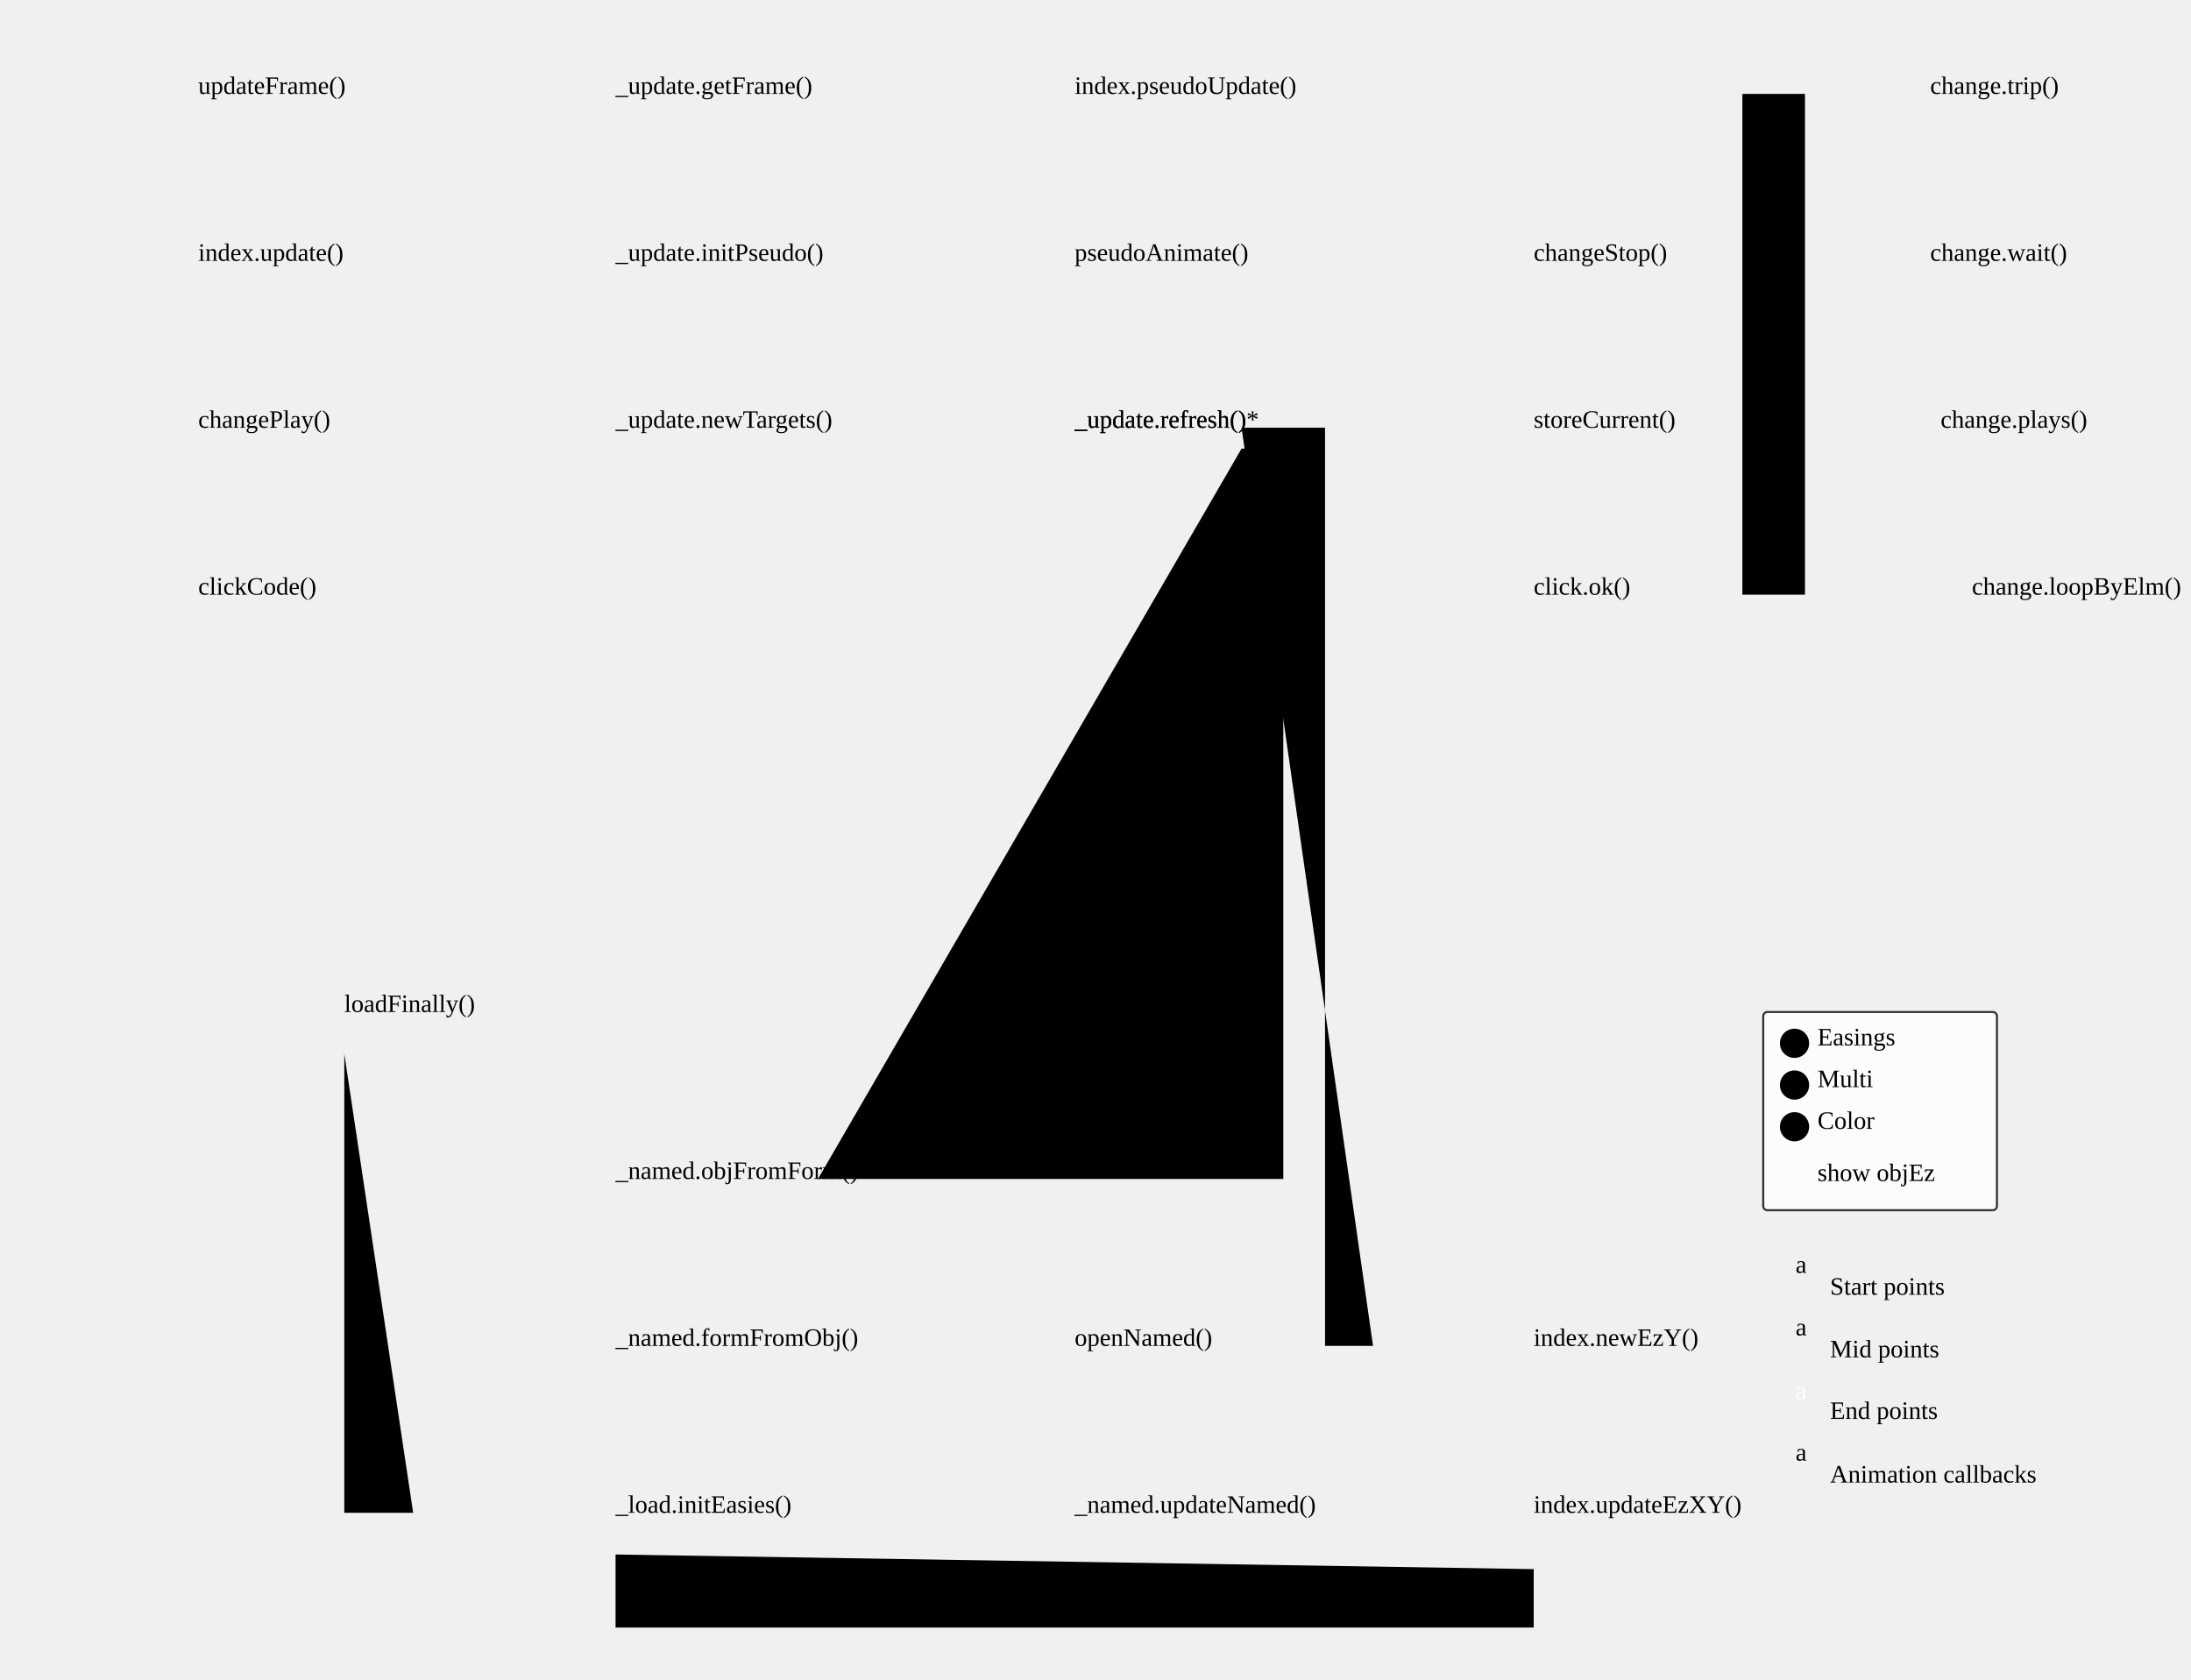
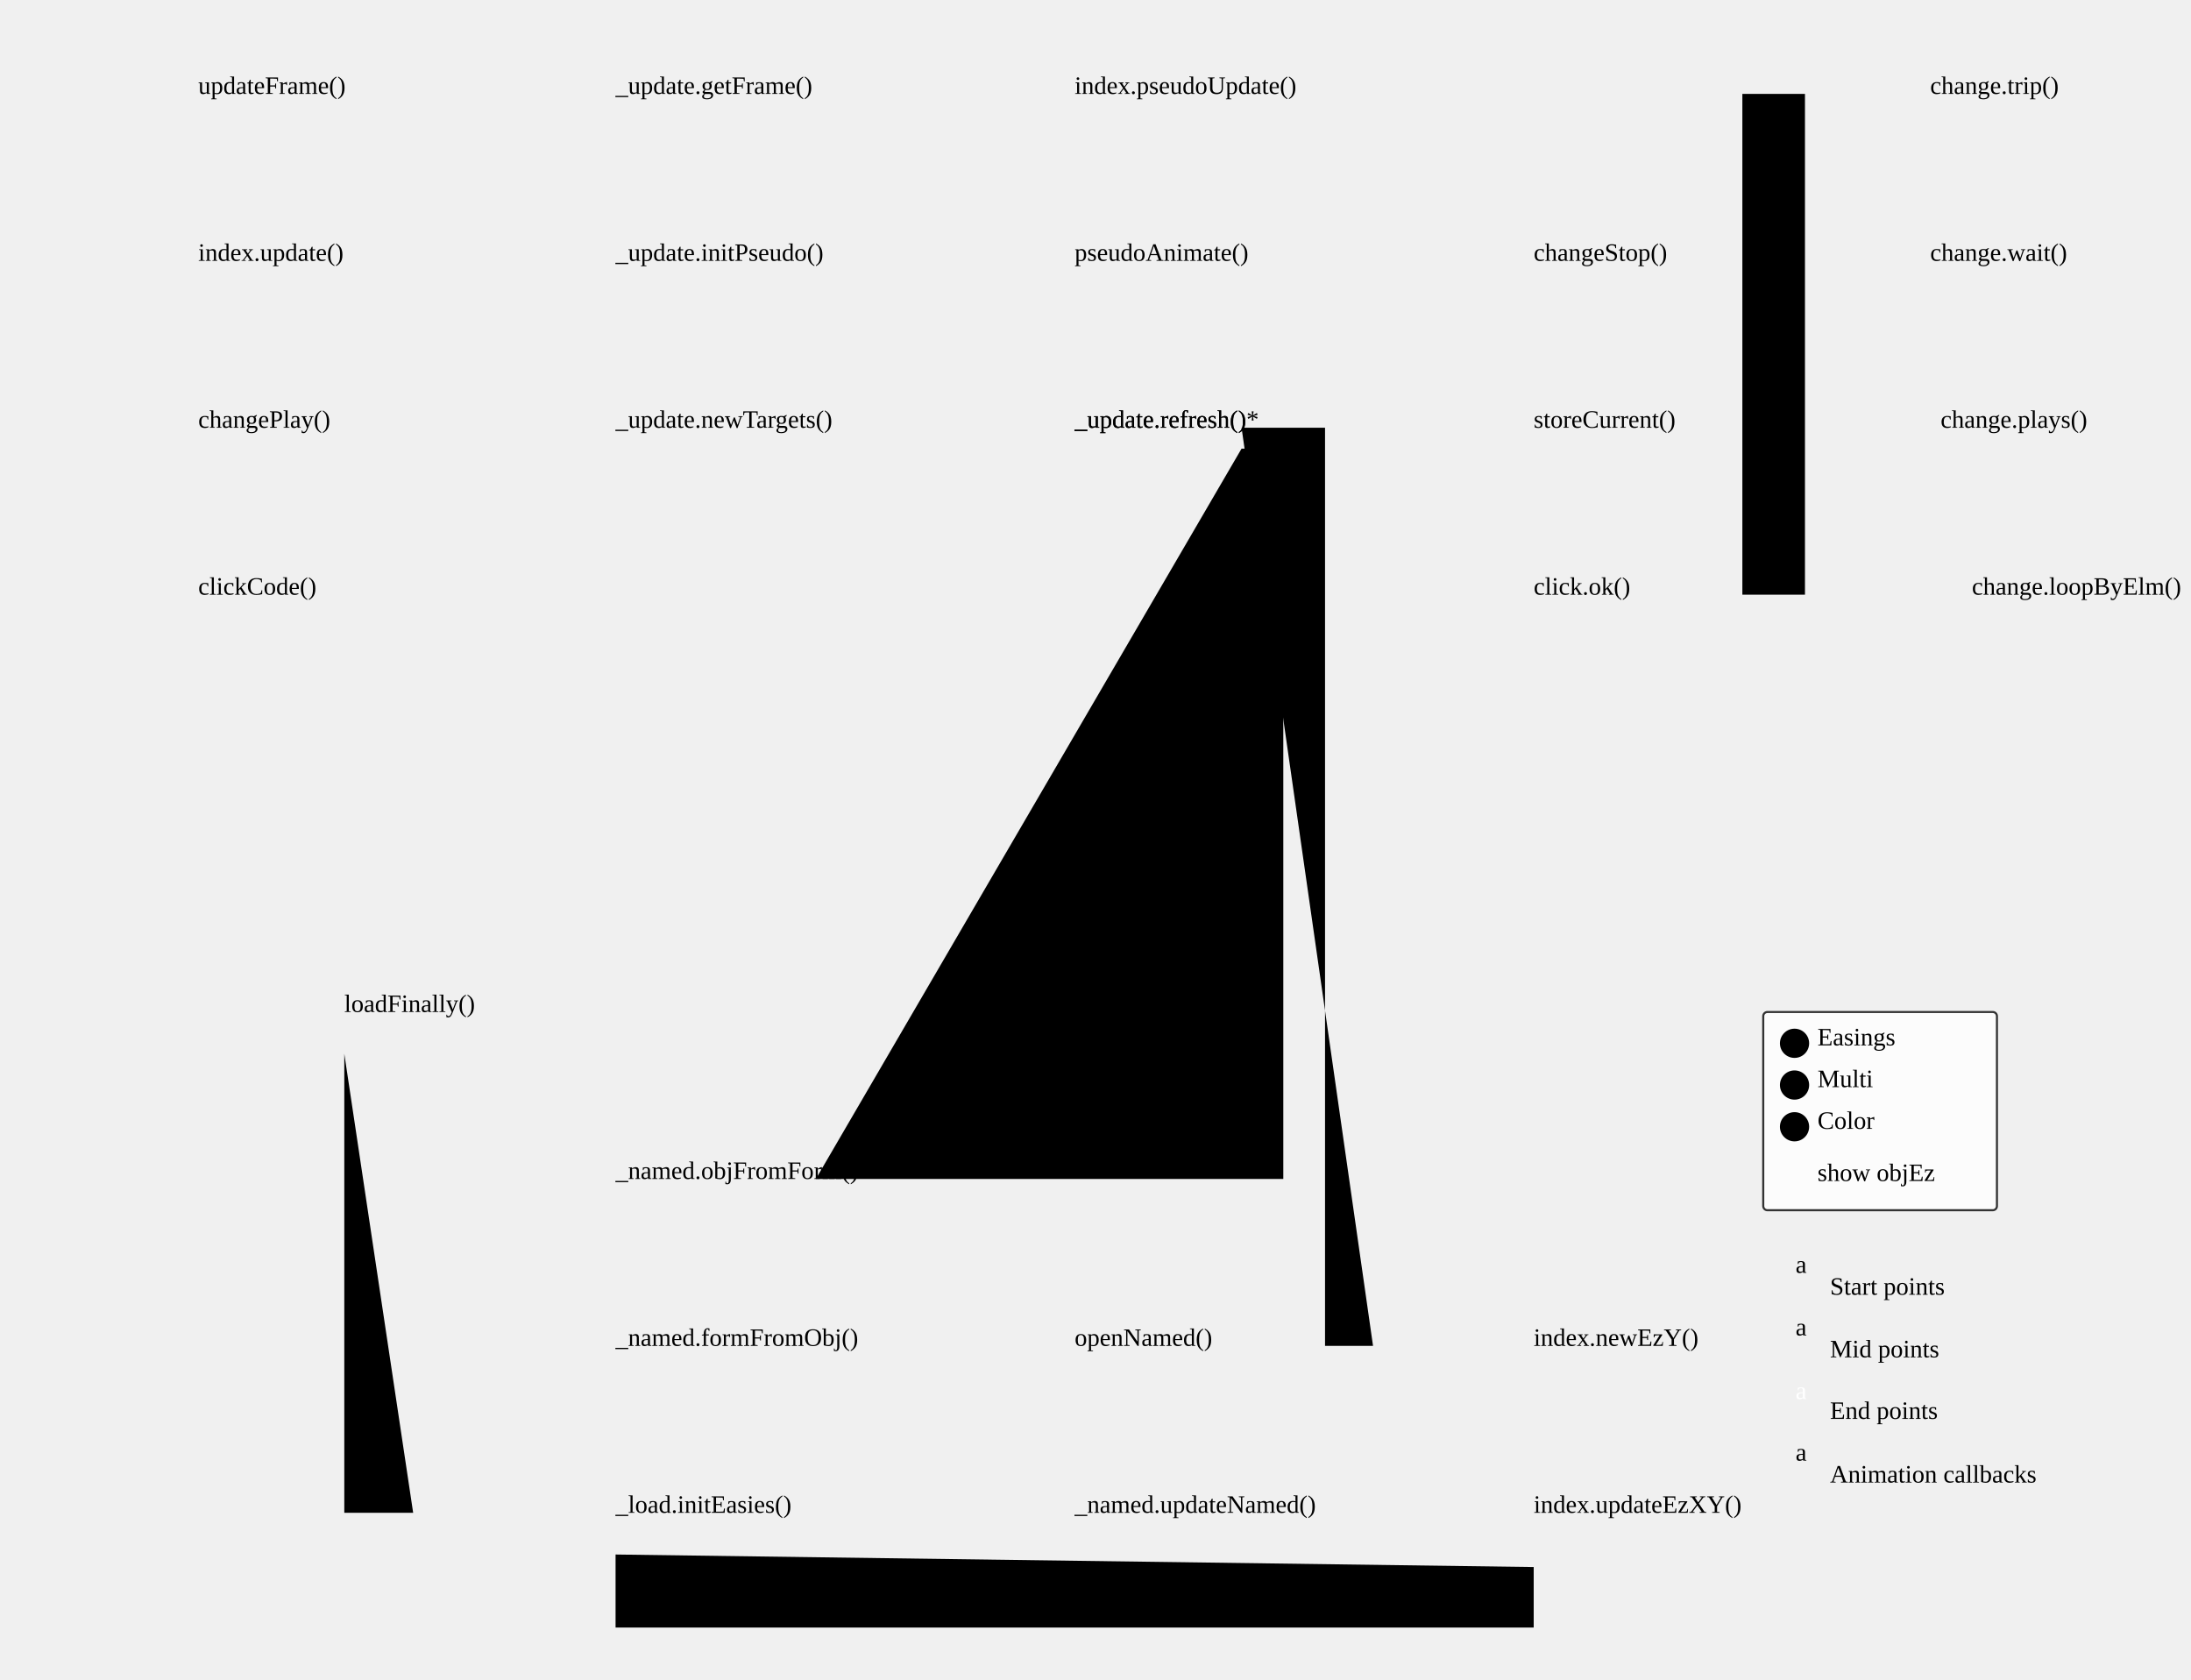
<svg xmlns="http://www.w3.org/2000/svg" viewBox="-20 -20 1050 805" pointer-events="none">
  <defs>
    <g id="radio-off">
      <circle cx="840" r="7" />
    </g>
    <g id="radio-on">
      <circle cx="840" r="7" />
      <circle cx="840" r="3.5" class="on" />
    </g>
    <g id="check-off">
      <rect x="833" width="13" class="box" />
    </g>
    <g id="check-on">
      <rect x="833" width="13" class="box" />
      <path d="M836.5,7.5 L839,10 843,3.5" class="check" />
    </g>
    <g id="legend-dark">
      <rect x="830.5" class="legend" />
      <text x="840.5" style="fill:#FFF; translate:0 10px;">a</text>
    </g>
    <g id="legend-light">
      <rect x="830.5" class="legend" />
      <text x="840.5" style="fill:#000; translate:0 10px;">a</text>
    </g>
    <marker id="arrowhead" orient="auto" markerUnits="userSpaceOnUse" markerWidth="11" markerHeight="11" refX="3.5" refY="4.5">
      <polygon points="0,0 9,4.5 0,9 2,4.5" />
    </marker>
    <g id="rectObjForm">
      <rect x="185" y="525" width="180" class="no-shadow" />
      <rect x="185" y="605" width="180" class="no-shadow" />
    </g>
    <g id="textObjForm">
      <text x="275" y="545">_named.objFromForm()</text>
      <text x="275" y="625">_named.formFromObj()</text>
    </g>
    <g id="clickCode">
      <rect x="15" y="245" width="120" class="no-shadow" />
      <text x="75" y="265" style="fill:#000">clickCode()</text>
    </g>
    <rect id="rectStore" x="645" y="165" width="140" class="no-shadow hide-color" />
    <text id="textStore" x="715" y="185">storeCurrent()</text>
    <rect id="refresh" x="415" y="165" width="160" class="no-shadow" />
    <rect id="rectMulti" x="185" y="245" width="180" class="no-shadow" />
    <text id="textMulti" x="275" y="265">index.multiFromObj()</text>
    <g id="loopByElm">
      <rect x="845" y="245" width="160" class="no-shadow" />
      <text x="925" y="265" style="fill:#000">change.loopByElm()</text>
    </g>
    <rect id="rectEzY" x="645" y="605" width="140" class="no-shadow" />
    <text id="textEzY" x="715" y="625">index.newEzY()</text>
    <rect id="rectTargets" x="185" y="165" width="180" class="no-shadow" />
    <text id="textTargets" x="275" y="185">_update.newTargets()</text>
  </defs>
  <rect id="bg" />
  <rect id="frame" x="-19" y="-19" />
  <rect x="5" y="5" width="140" class="mid" />
  <text x="75" y="25">updateFrame()</text>
  <path d="M145,25 H188" />
  <rect x="5" y="85" width="140" class="pale-orange" />
  <text x="75" y="105">index.update()</text>
-   <path d="M75,85 V52" />
+   <path d="M75,85 V51" />
  <rect x="15" y="165" width="120" class="start" />
  <text x="75" y="185">changePlay()</text>
  <path d="M135,185 H178" />
-   <path d="M 75,165 V132" stroke-dasharray="6 6" />
+   <path d="M 75,165 V131" stroke-dasharray="6 6" />
  <rect x="195" y="5" width="160" class="bg-end2b" />
  <text x="275" y="25" class="fg-end2">_update.getFrame()</text>
  <rect x="185" y="85" width="180" class="mid" />
  <text x="275" y="105">_update.initPseudo()</text>
  <path d="M275,125 V158" />
  <use href="#rectTargets" class="bg-end shadow" />
  <use href="#textTargets" class="fg-end" />
  <rect x="405" y="5" width="180" class="pale-orange" />
  <text x="495" y="25">index.pseudoUpdate()</text>
-   <path d="M405,25 H362" />
-   <path d="M495,85 L495 52" stroke-dasharray="6 6" />
+   <path d="M405,25 H361" />
+   <path d="M495,85 V51" stroke-dasharray="6 6" />
  <rect x="425" y="85" width="140" class="mid" />
  <text x="495" y="105">pseudoAnimate()</text>
-   <path d="M425,105 H372" />
+   <path d="M425,105 H371" />
  <path d="M565,105 H648" />
  <use href="#refresh" class="mid shadow" />
  <text x="495" y="185">_update.refresh()</text>
-   <path d="M495,165 V132" />
+   <path d="M495,165 V131" />
  <path d="M575,175 H638" class="hide-color" />
  <use href="#clickCode" class="start shadow" />
  <rect x="75" y="445" width="140" class="start" />
  <text x="145" y="465">loadFinally()</text>
  <path d="M145,485 V705 H178" />
  <path d="M145,545 H178" />
  <path d="M145,625 H178" />
  <path d="M215,465 H408" />
  <rect x="415" y="445" width="160" class="mid" />
  <text x="495" y="465">_load.updateAll()</text>
-   <path d="M495,445 V212" />
+   <path d="M495,445 V211" />
  <use href="#rectObjForm" class="bg-end1 shadow" />
  <use href="#textObjForm" class="fg-end1" />
  <rect x="185" y="685" class="bg-end" width="180" />
  <text x="275" y="705" class="fg-end">_load.initEasies()</text>
  <rect x="435" y="605" width="120" class="start" />
  <text x="495" y="625">openNamed()</text>
-   <path d="M435,625 H372" />
+   <path d="M435,625 H371" />
  <path d="M495,645 V678" />
-   <path d="M495,605 V492" />
+   <path d="M495,605 V491" />
  <rect x="405" y="685" width="180" class="mid" />
  <text x="495" y="705">_named.updateNamed()</text>
  <use href="#rectStore" class="bg-end2a shadow" />
  <use href="#textStore" class="fg-end2" />
  <rect x="655" y="85" width="120" class="start" />
  <text x="715" y="105">changeStop()</text>
  <path d="M655 125 L579 164" stroke-dasharray="1 4" />
  <rect x="655" y="245" width="120" class="start hide-color" />
  <text x="715" y="265">click.ok()</text>
-   <path d="M715,245 V212" class="hide-color" />
+   <path d="M715,245 V211" class="hide-color" />
  <g id="objEz" visibility="hidden">
    <use href="#rectObjForm" class="pale-blue" />
    <use href="#clickCode" class="pale-pink" />
    <use href="#rectStore" class="pale-pink" />
    <use href="#textObjForm" />
    <use href="#textStore" />
    <use href="#legend-light" y="710" class="pale-blue" />
    <text class="legend" y="720.5" x="857">sets objEz</text>
    <use href="#legend-light" y="740" class="pale-pink" />
    <text class="legend" y="750.5" x="857">gets objEz</text>
  </g>
  <g id="easings">
    <use href="#refresh" class="start" />
    <text x="495" y="185">_update.refresh()*</text>
    <path d="M575,185 h40 V625 H638" />
-     <path d="M575,195 h20 V545 H372" />
+     <path d="M575,195 h20 V545 H371" />
    <rect x="845" y="5" width="120" class="start" />
    <text x="905" y="25">change.trip()</text>
    <rect x="845" y="85" width="120" class="start" />
    <text x="905" y="105">change.wait()</text>
    <rect x="845" y="165" width="130" class="start" />
    <text x="910" y="185">change.plays()</text>
    <use href="#loopByElm" class="start shadow" />
    <path d="M845, 25 H815 V265 H845" style="marker-end:none" />
-     <path d="M845,105 H782" />
-     <path d="M845,185 H792" />
+     <path d="M845,105 H781" />
+     <path d="M845,185 H791" />
    <use href="#rectEzY" class="bg-end shadow" />
    <use href="#textEzY" class="fg-end" />
-     <path d="M715,685 V652" />
+     <path d="M715,685 V651" />
    <rect x="635" y="685" width="160" class="mid" />
    <text x="715" y="705">index.updateEzXY()</text>
    <path d="M585,705 H628" />
-     <path d="M275,725 V760 H715 V732" />
+     <path d="M275,725 V760 H715 V731" />
    <g id="easings-objEz" visibility="hidden">
      <use href="#loopByElm" class="pale-blue" />
      <use href="#rectEzY" class="pale-pink" />
      <use href="#textEzY" />
    </g>
  </g>
  <g id="multi" visibility="hidden">
    <use href="#rectMulti" class="bg-end2c shadow" />
    <use href="#textMulti" class="fg-end2" />
    <rect x="5" y="325" width="180" class="start" />
    <text x="95" y="345" fill="#1A1A1A">events.change.easy()</text>
-     <path d="M185,345 H441 V212" />
-     <path d="M 50,365 V760 H275 V732" />
+     <path d="M185,345 H441 V211" />
+     <path d="M 50,365 V760 H275 V731" />
    <rect x="255" y="365" width="180" class="start" />
    <text x="345" y="385" fill="#1A1A1A">events.change.eKey()</text>
-     <path d="M435,385 H468 V212" />
-     <path d="M300,405 V517" />
+     <path d="M435,385 H468 V211" />
+     <path d="M300,405 V518" />
    <rect x="635" y="325" width="180" class="start" />
    <text x="725" y="345" fill="#1A1A1A">events.change.plays()</text>
-     <path d="M815,345 H835 V115 H782" />
-     <path d="M635,345 H595 V535 H372" />
+     <path d="M815,345 H835 V115 H781" />
+     <path d="M635,345 H595 V535 H371" />
    <rect x="635" y="405" width="180" fill="#e7ffef" />
    <text x="725" y="425" fill="#1A1A1A">events.change.trip()</text>
-     <path d="M815,425 H855 V95 H782" />
-     <path d="M635,425 H615 V555 H372" />
+     <path d="M815,425 H855 V 95 H781" />
+     <path d="M635,425 H615 V555 H371" />
    <path d="M135,265 H178" />
-     <path d="M405,705 H372" />
-     <path d="M275,205 v32" />
+     <path d="M405,705 H371" />
+     <path d="M275,205 v33" />
    <text x="79" y="225" fill="#666666" font-family="Lucida Console" font-size="13px">easys[] changes via:...</text>
    <text x="839" y="544" fill="#666666" font-family="Lucida Console" font-size="13px">#eKey[], #easy[], #plays[], #trip[...</text>
    <g id="multi-objEz" visibility="hidden">
      <use href="#rectMulti" class="pale-pink" />
      <use href="#textMulti" />
    </g>
  </g>
  <g id="color" visibility="hidden">
    <rect x="185" y="245" width="180" class="start" />
    <text x="275" y="265">events.input.color()</text>
-     <path d="M365,265 H441 V212" />
+     <path d="M365,265 H441 V211" />
    <rect x="180" y="325" width="190" class="start" />
    <text x="275" y="345">events.change.space()</text>
-     <path d="M370,345 H468 V212" />
+     <path d="M370,345 H468 V211" />
    <rect x="620" y="165" width="190" class="start" />
    <text x="715" y="185">events.click.roundT()</text>
-     <path d="M715,165 V132" />
+     <path d="M715,165 V131" />
    <rect x="615" y="245" width="200" class="start" />
    <text x="715" y="265">events.click.compare()</text>
-     <path d="M615,265 H549 V212" />
+     <path d="M615,265 H549 V211" />
    <rect x="625" y="325" width="180" class="start" />
    <text x="715" y="345">events.change.time()</text>
-     <path d="M625,345 H522 V212" />
+     <path d="M625,345 H522 V211" />
    <g id="color-objEz" visibility="hidden">
      <use href="#rectTargets" class="pale-pink" />
      <use href="#textTargets" />
    </g>
  </g>
  <rect x="825" y="465" width="112" style="height:95px; rx:2px; ry:2px; fill:#FCFCFC; stroke:#333;" />
  <g id="controls">
    <use href="#radio-on" y="480" data-name="easings" />
    <text class="legend on" y="481" x="851" data-name="easings">Easings</text>
    <use href="#radio-off" y="500" data-name="multi" />
    <text class="legend" y="501" x="851" data-name="multi">Multi</text>
    <use href="#radio-off" y="520" data-name="color" />
    <text class="legend" y="521" x="851" data-name="color">Color</text>
    <use href="#check-off" y="538" data-name="objEz" />
    <text class="legend" y="546" x="851" data-name="objEz">show objEz</text>
  </g>
  <use href="#legend-light" y="590" class="start" />
  <text class="legend" y="600.5" x="857">Start points</text>
  <use href="#legend-light" y="620" class="mid" />
  <text class="legend" y="630.5" x="857">Mid points</text>
  <use href="#legend-dark" y="650.5" class="bg-end" />
  <text class="legend" y="660" x="857">End points</text>
  <use href="#legend-light" y="680" class="pale-orange" />
  <text class="legend" y="690.5" x="857">Animation callbacks</text>
</svg>
